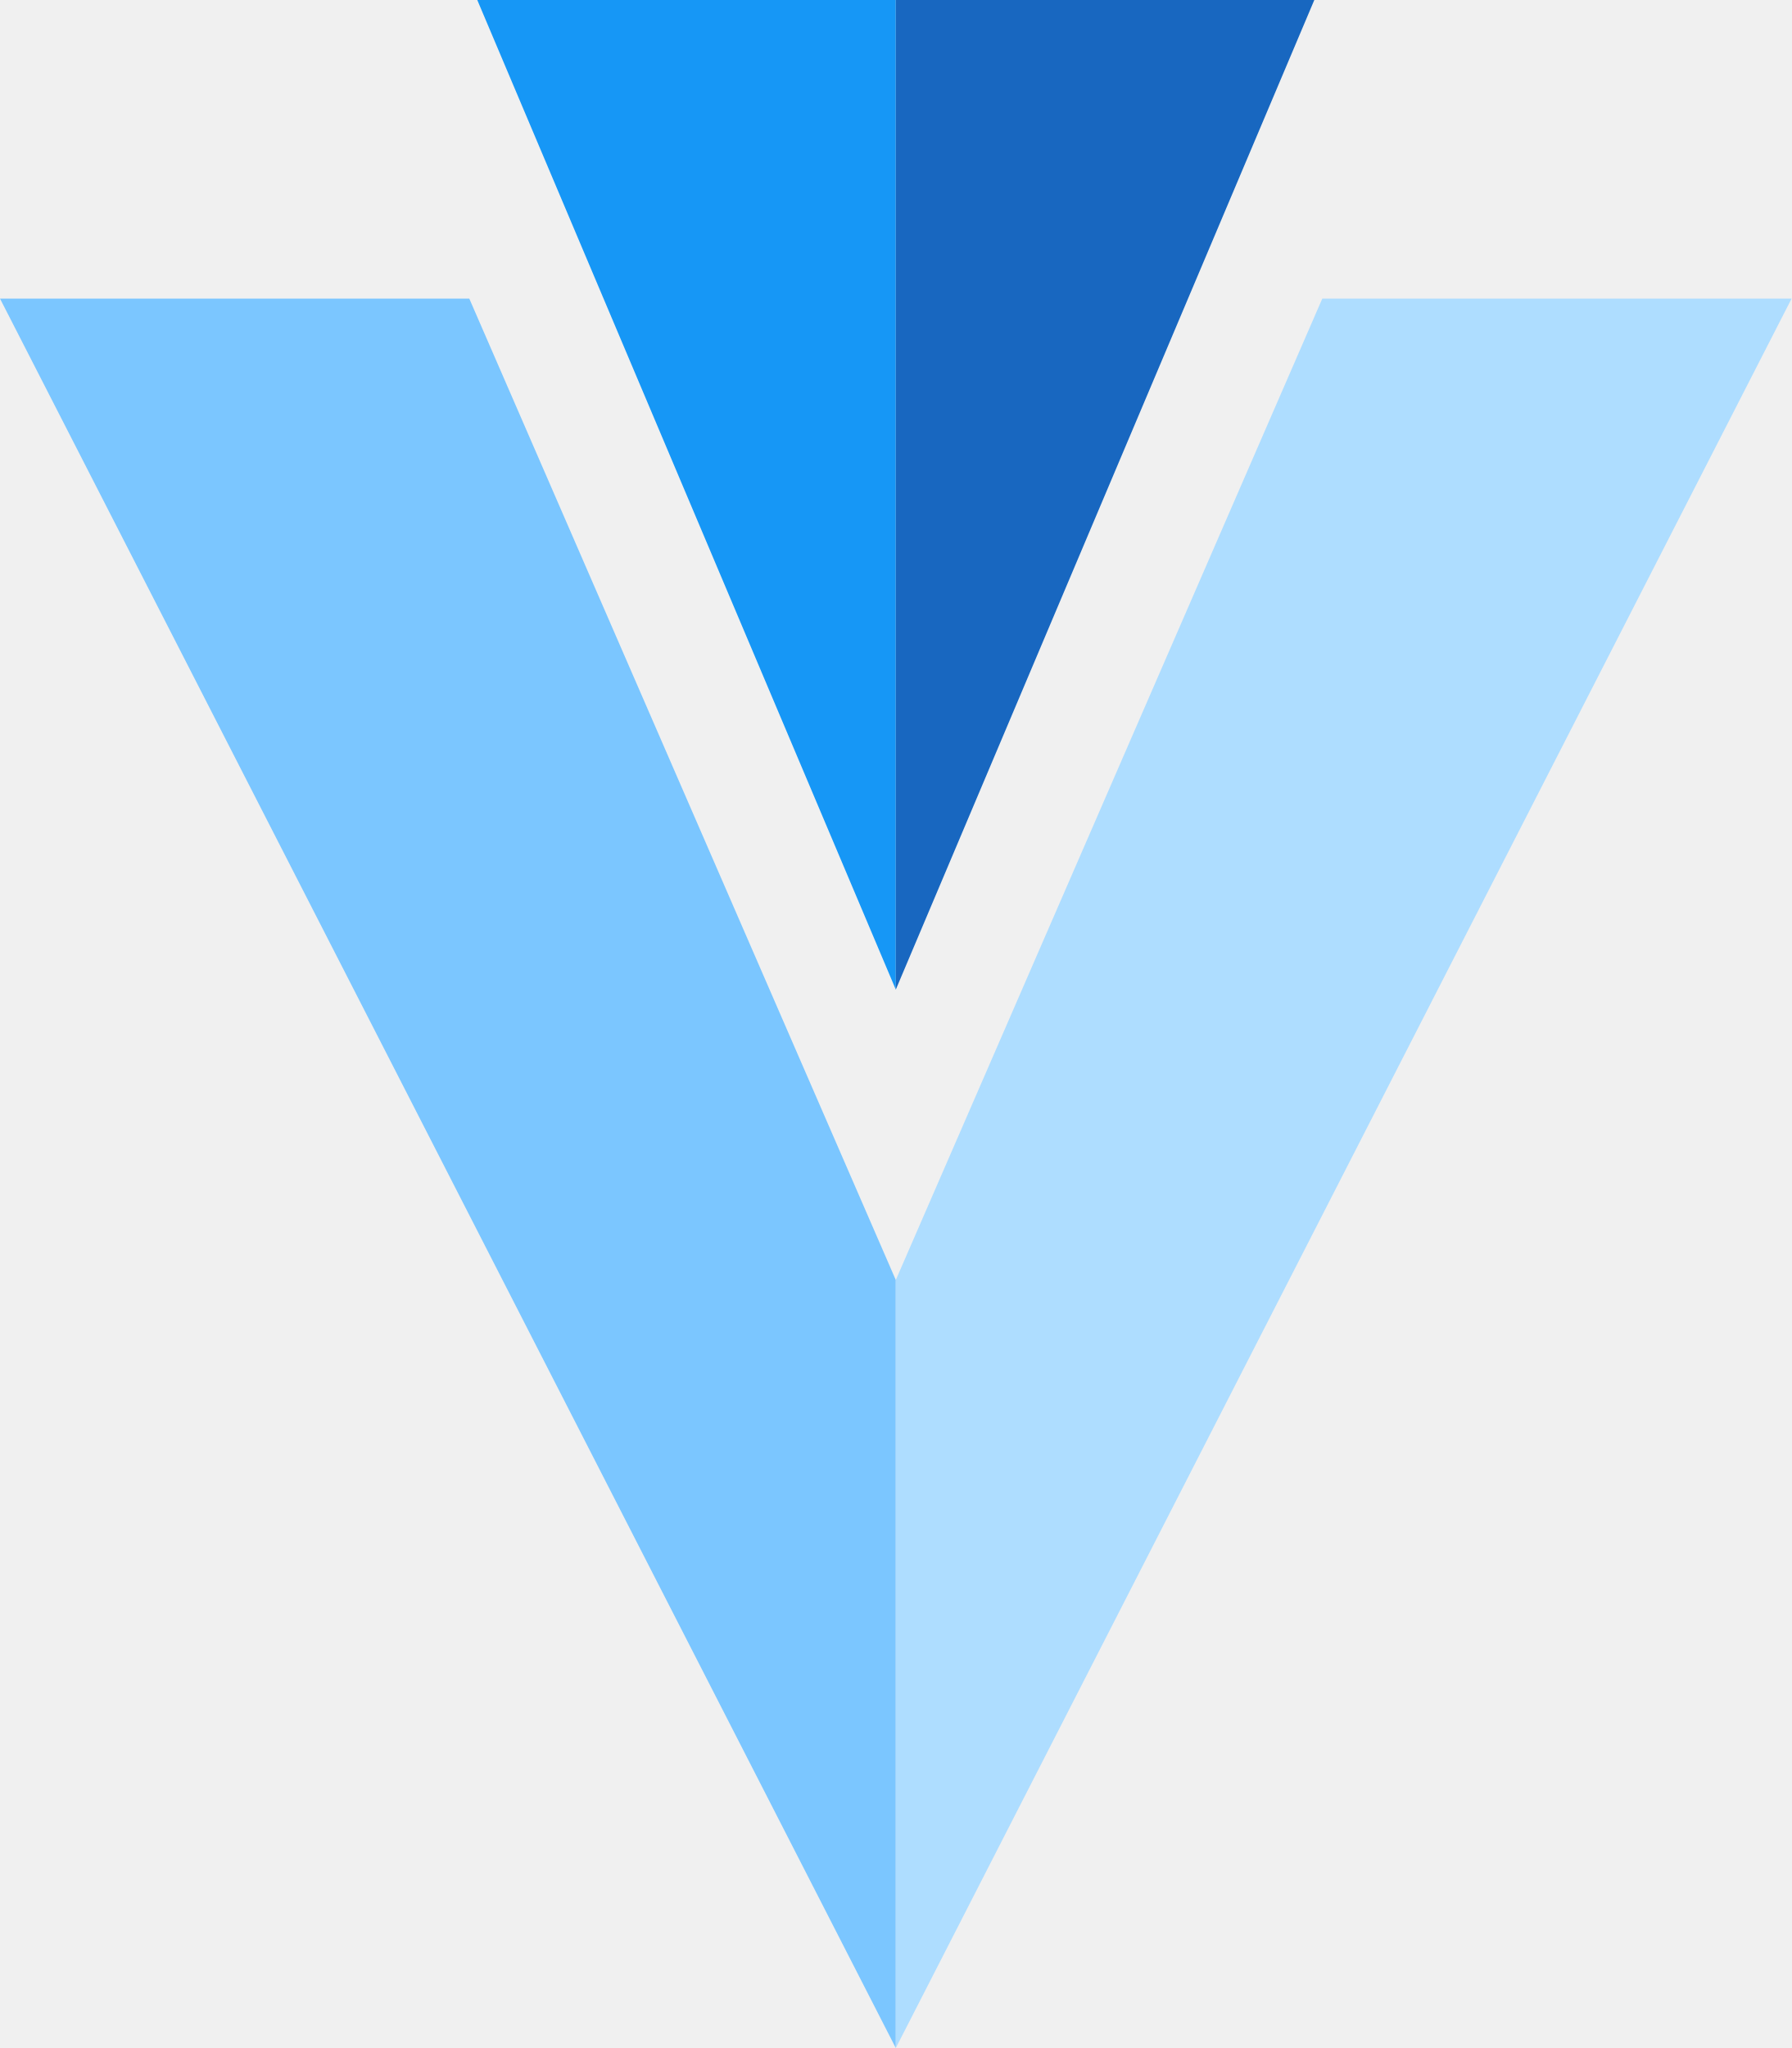
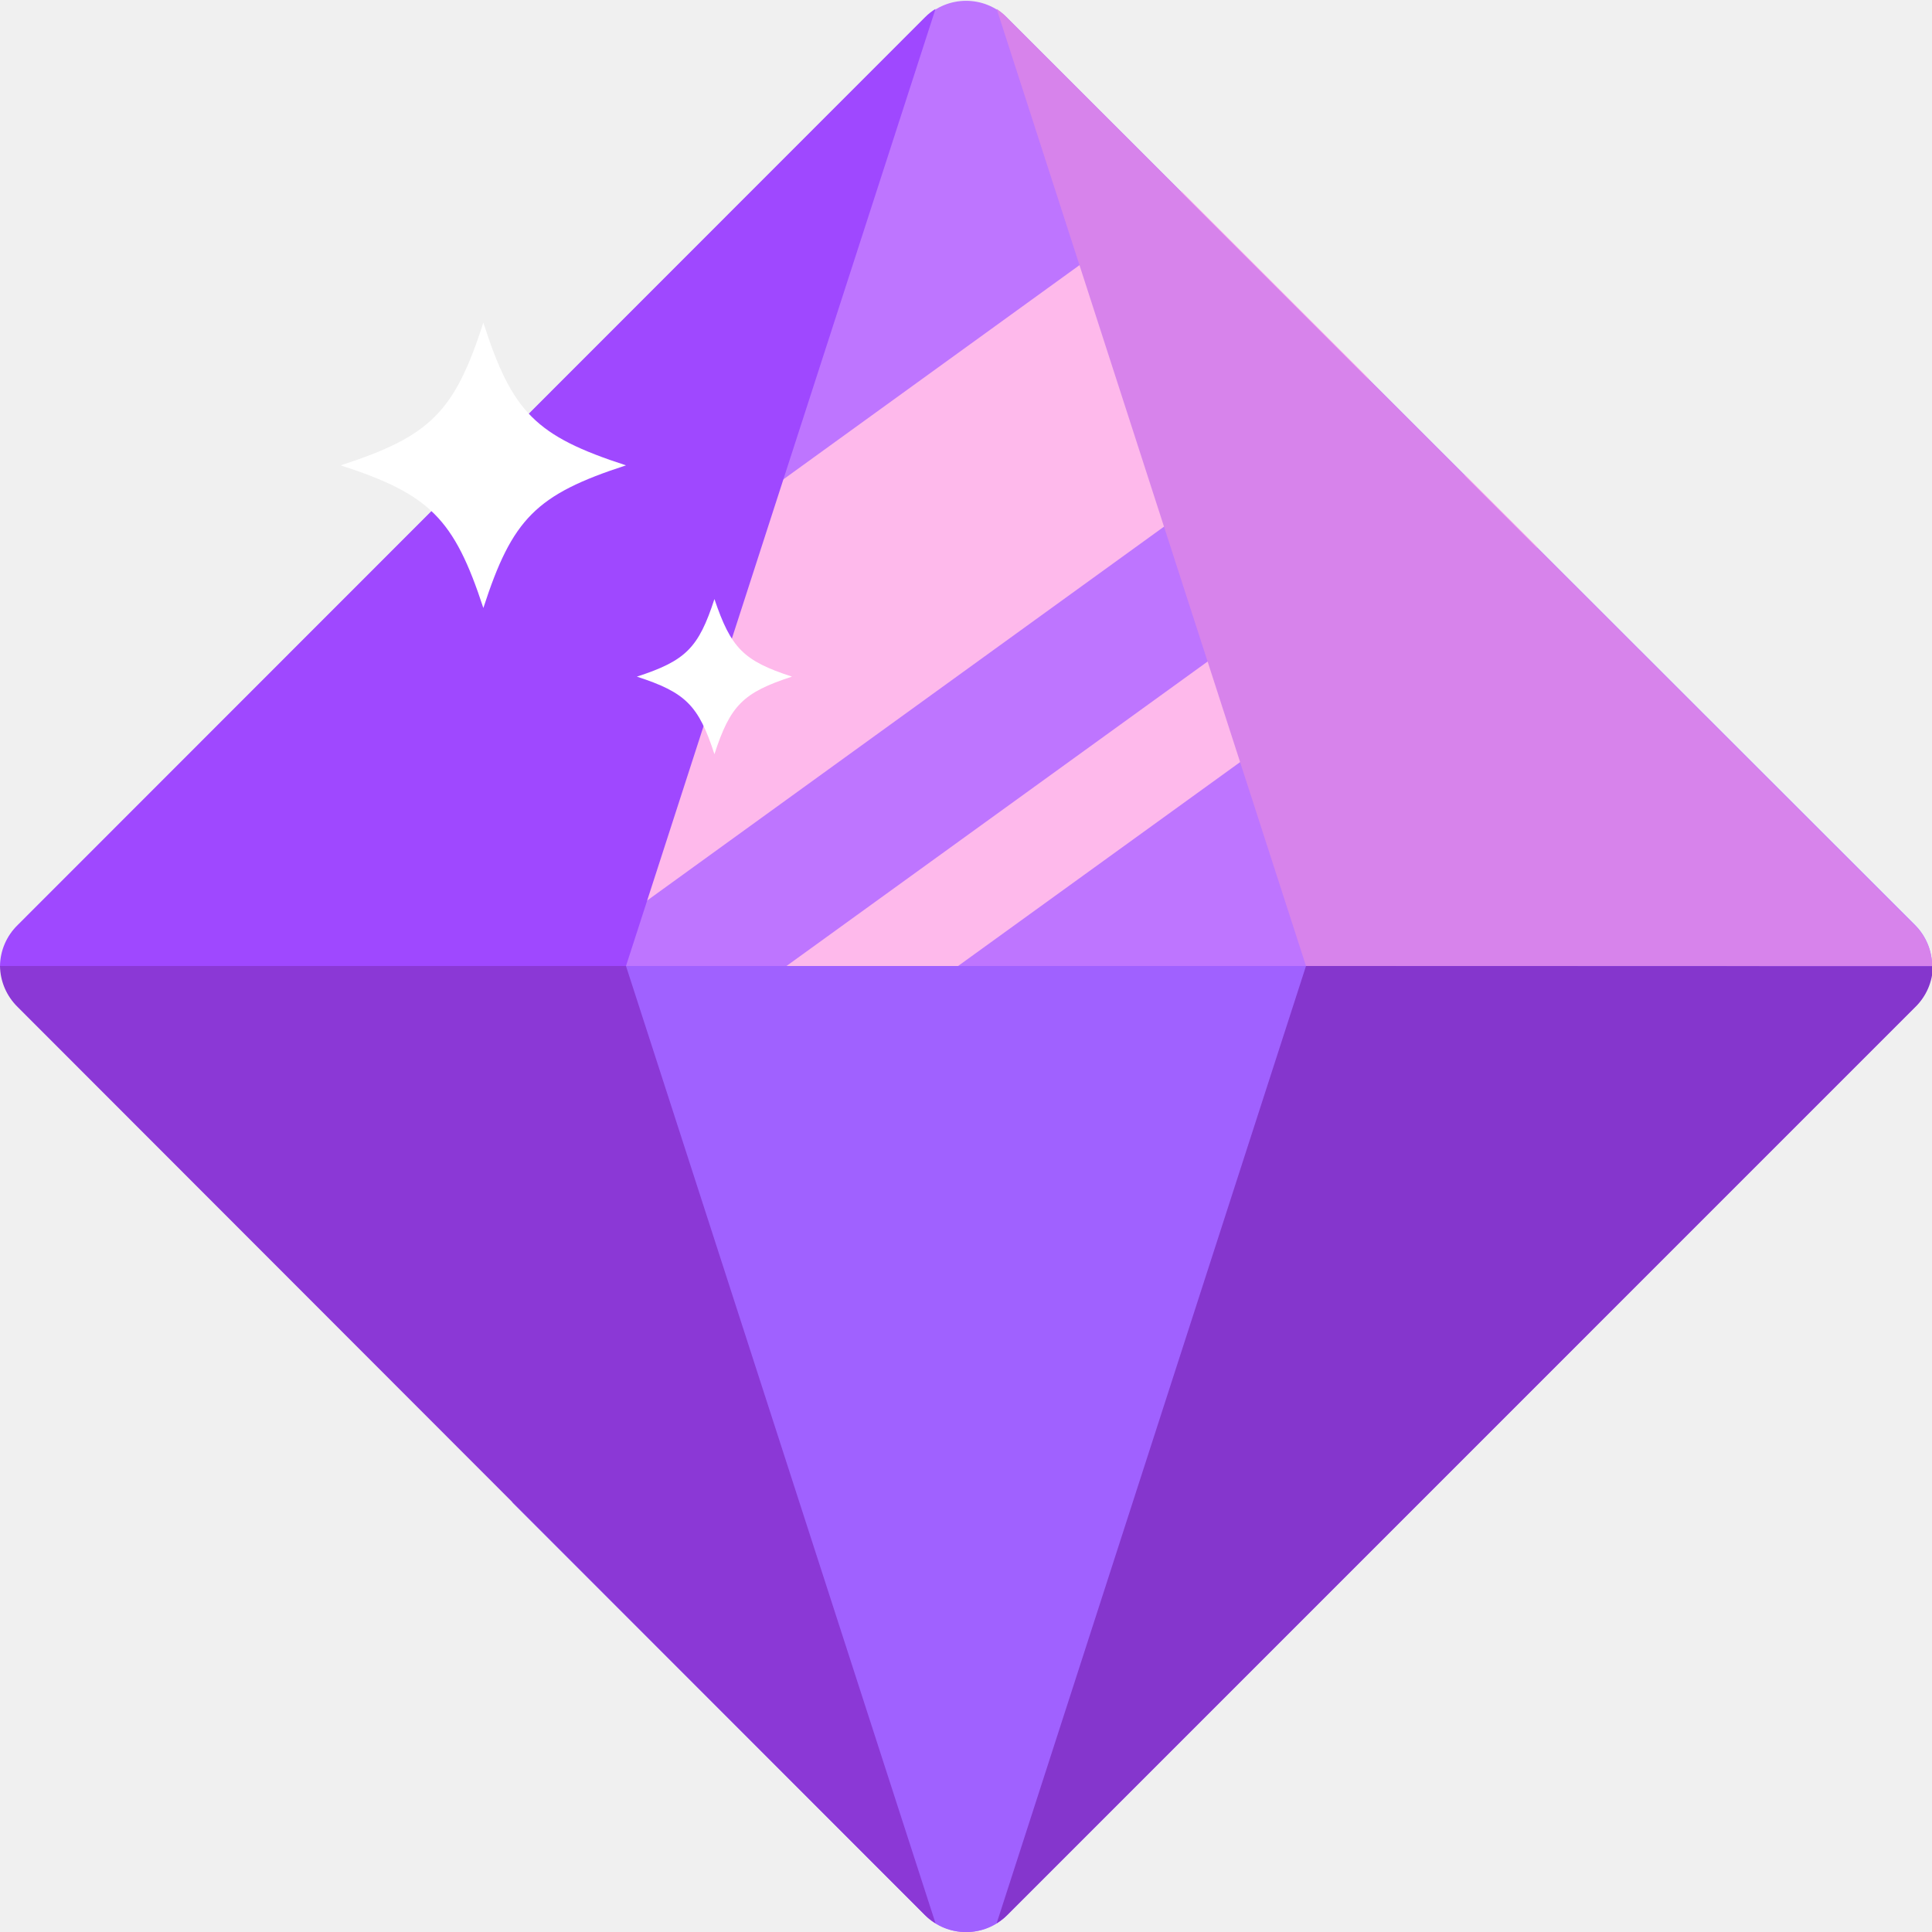
- <svg xmlns="http://www.w3.org/2000/svg" id="Layer_1" data-name="Layer 1" viewBox="0 0 87.5 100">
+ <svg xmlns="http://www.w3.org/2000/svg" viewBox="0 0 108.36 108.36">
  <defs>
-     <style>.cls-1{fill:#1697f6;}.cls-2{fill:#7bc6ff;}.cls-3{fill:#1867c0;}.cls-4{fill:#aeddff;}</style>
+     <style>.cls-1{fill:#be75ff;}.cls-2{fill:#feb9eb;}.cls-3{fill:#a061ff;}.cls-4{fill:#9f48ff;}.cls-5{fill:#d783eb;}.cls-6{fill:#8b38d6;}.cls-7{fill:#8536cd;}.cls-8{fill:#fff;}</style>
  </defs>
-   <polyline class="cls-1" points="43.75 0 23.31 0 43.75 48.32" />
-   <polygon class="cls-2" points="43.75 62.5 43.75 100 0 14.58 22.92 14.58 43.75 62.5" />
-   <polyline class="cls-3" points="43.75 0 64.19 0 43.75 48.32" />
-   <polygon class="cls-4" points="64.58 14.58 87.5 14.58 43.75 100 43.75 62.5 64.58 14.58" />
+   <g id="Layer_2" data-name="Layer 2">
+     <g id="objects">
+       <path class="cls-1" d="M107.41,51.88a3.26,3.26,0,0,1,0,4.61L56.49,107.41a3.26,3.26,0,0,1-4.61,0L1,56.49a3.26,3.26,0,0,1,0-4.61L51.88,1a3.26,3.26,0,0,1,4.61,0Z" />
+       <path class="cls-2" d="M86.23,30.69,28.67,72.3l-3.3-4.57L82.19,26.65Zm-9.46-9.46-10.5-10.5L18,45.65l8.59,11.88Z" />
+       <path class="cls-3" d="M28.75,84.28l23.13,23.13a3.26,3.26,0,0,0,4.61,0L89.17,74.72l7.7-20.54H14.24Z" />
+       <path class="cls-4" d="M52.47.5a3.16,3.16,0,0,0-.58.46L1,51.88a3.24,3.24,0,0,0-1,2.3H35.11Z" />
+       <path class="cls-5" d="M73.25,54.18h35.12a3.25,3.25,0,0,0-1-2.3L56.49,1A3.3,3.3,0,0,0,55.9.5Z" />
+       <path class="cls-6" d="M51.88,107.41a3.15,3.15,0,0,0,.59.46L35.11,54.18H0a3.25,3.25,0,0,0,1,2.3Z" />
+       <path class="cls-7" d="M73.25,54.18,55.9,107.87a3.23,3.23,0,0,0,.59-.46l50.92-50.92a3.25,3.25,0,0,0,1-2.3Z" />
+       <path class="cls-8" d="M35.11,26.1c-5.05,1.64-6.38,3-8,8-1.64-5-3-6.38-8-8,5.05-1.64,6.38-3,8-8C28.73,23.14,30.06,24.46,35.11,26.1Z" />
+       <path class="cls-8" d="M44.42,37.95c-2.74.89-3.46,1.61-4.35,4.35-.89-2.74-1.61-3.46-4.35-4.35,2.74-.89,3.46-1.61,4.35-4.35C41,36.34,41.68,37.06,44.42,37.95Z" />
+     </g>
+   </g>
</svg>
